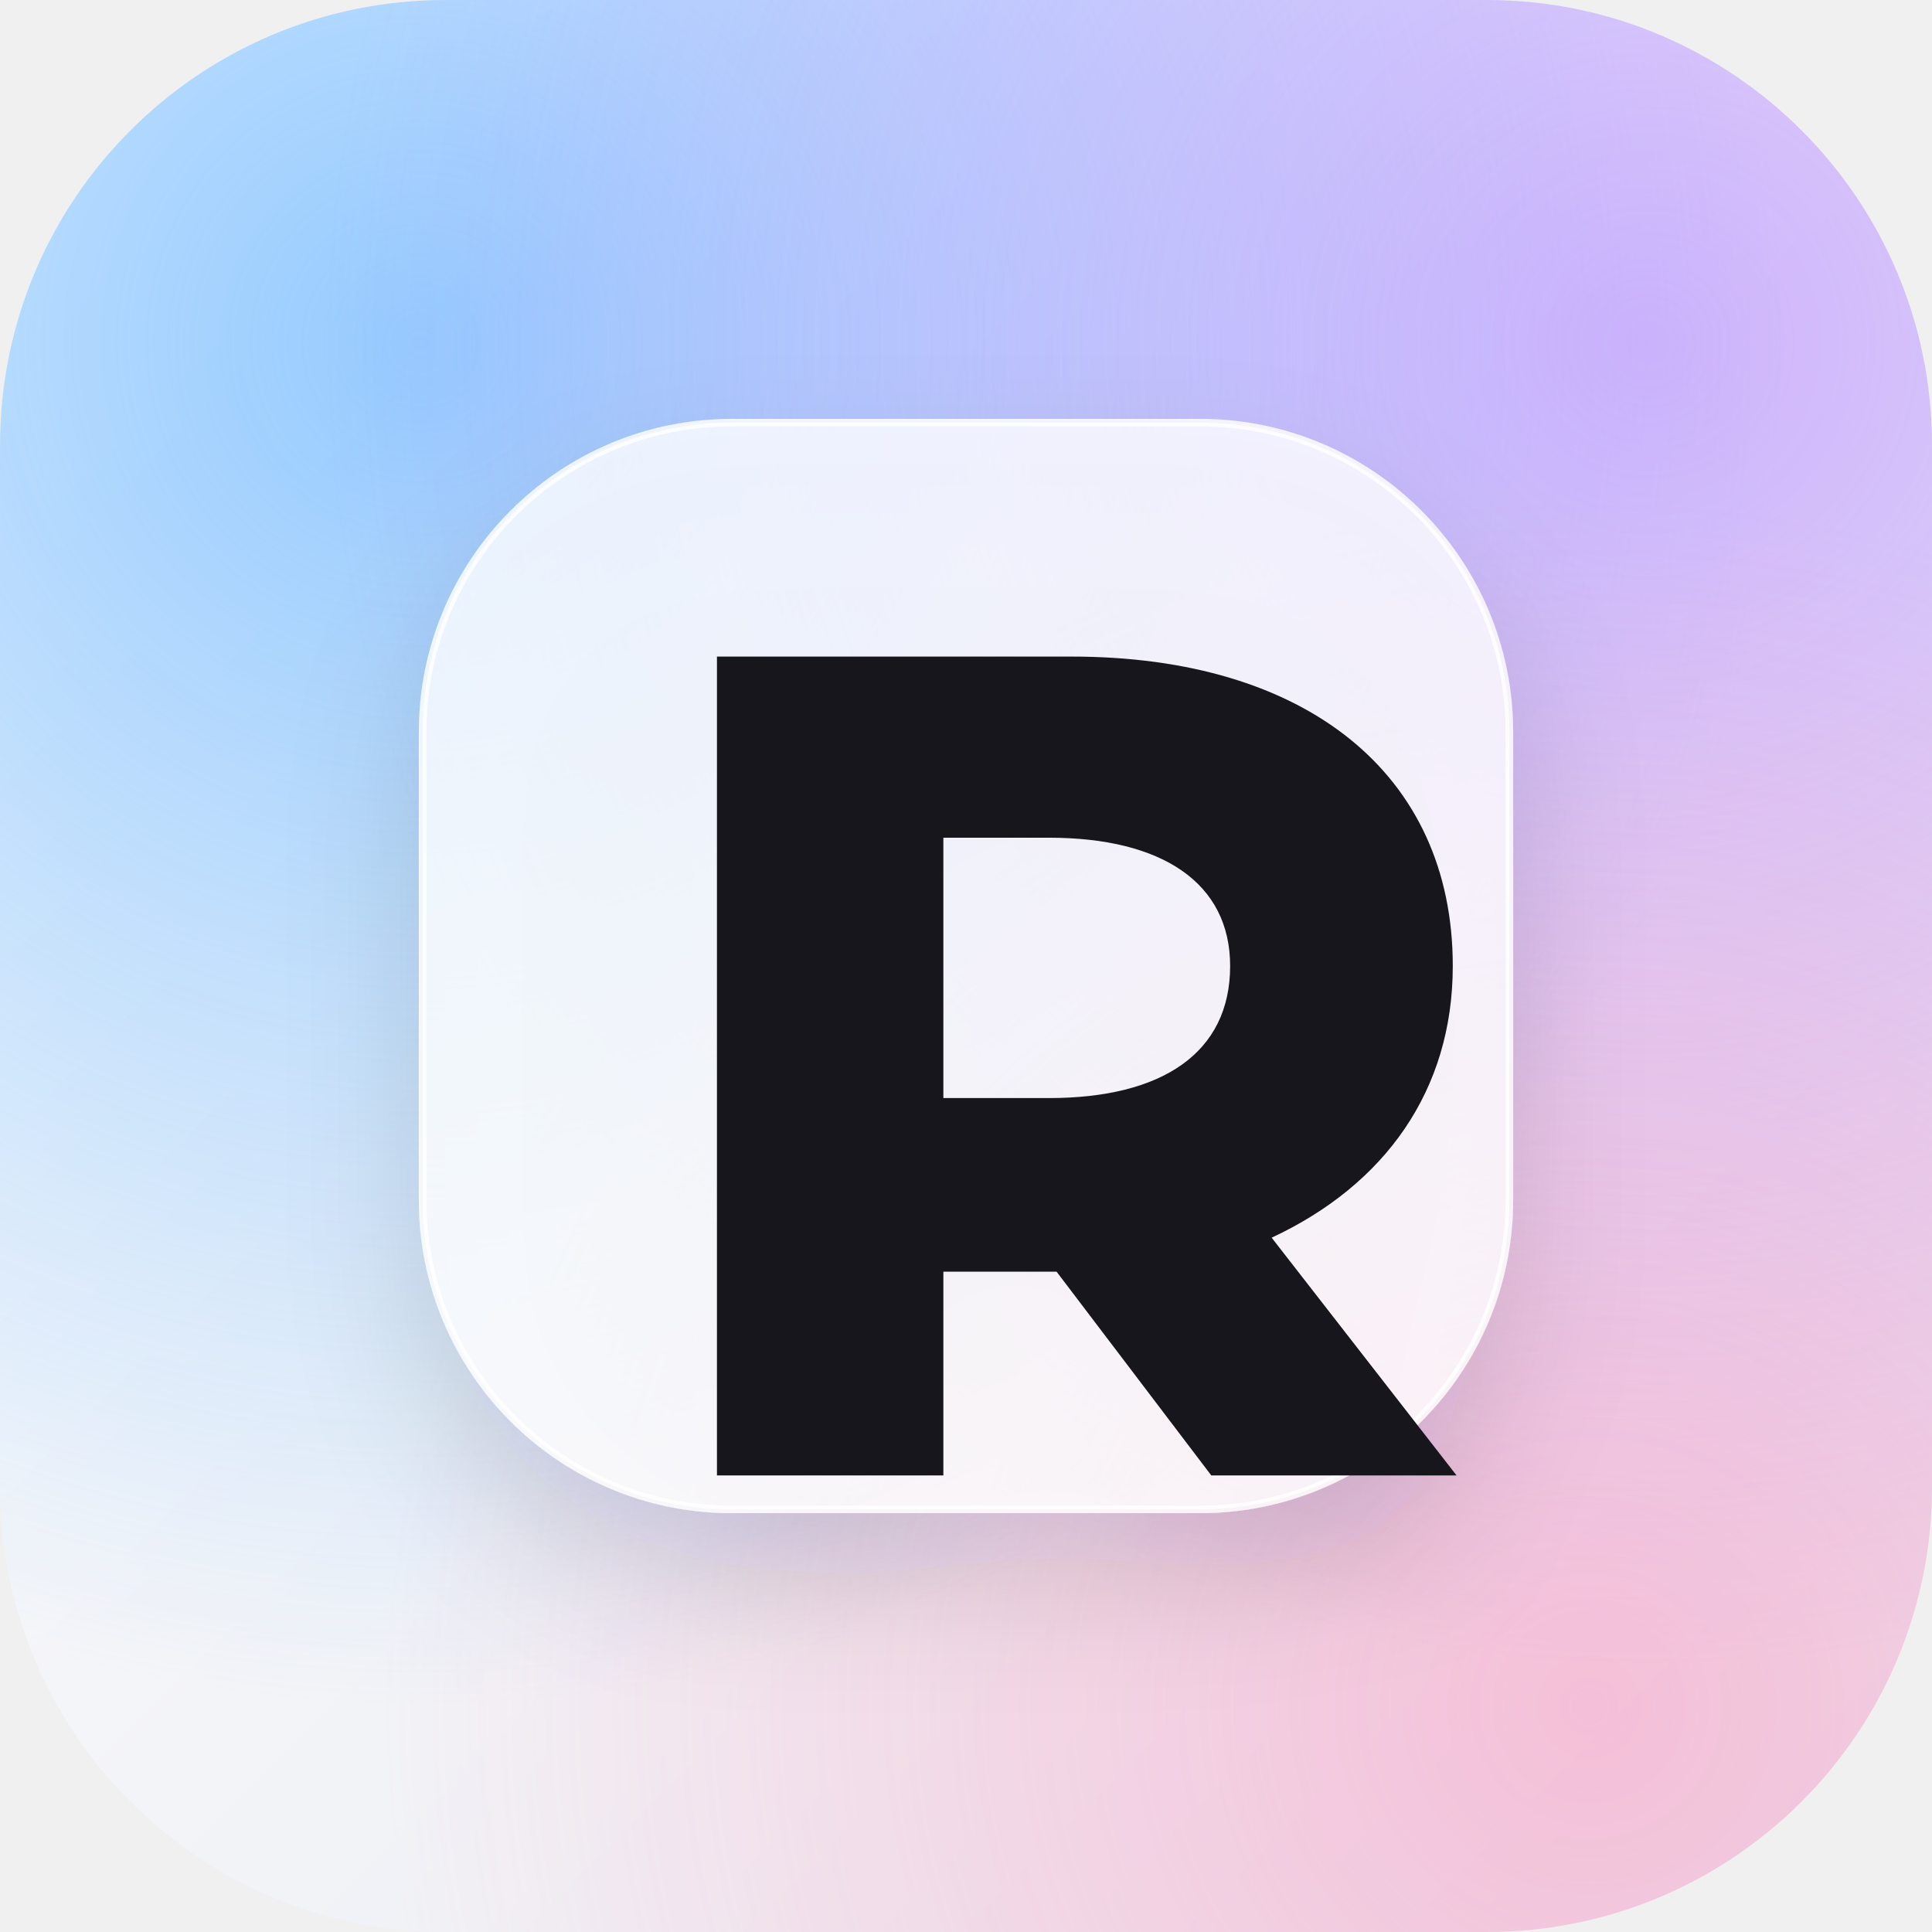
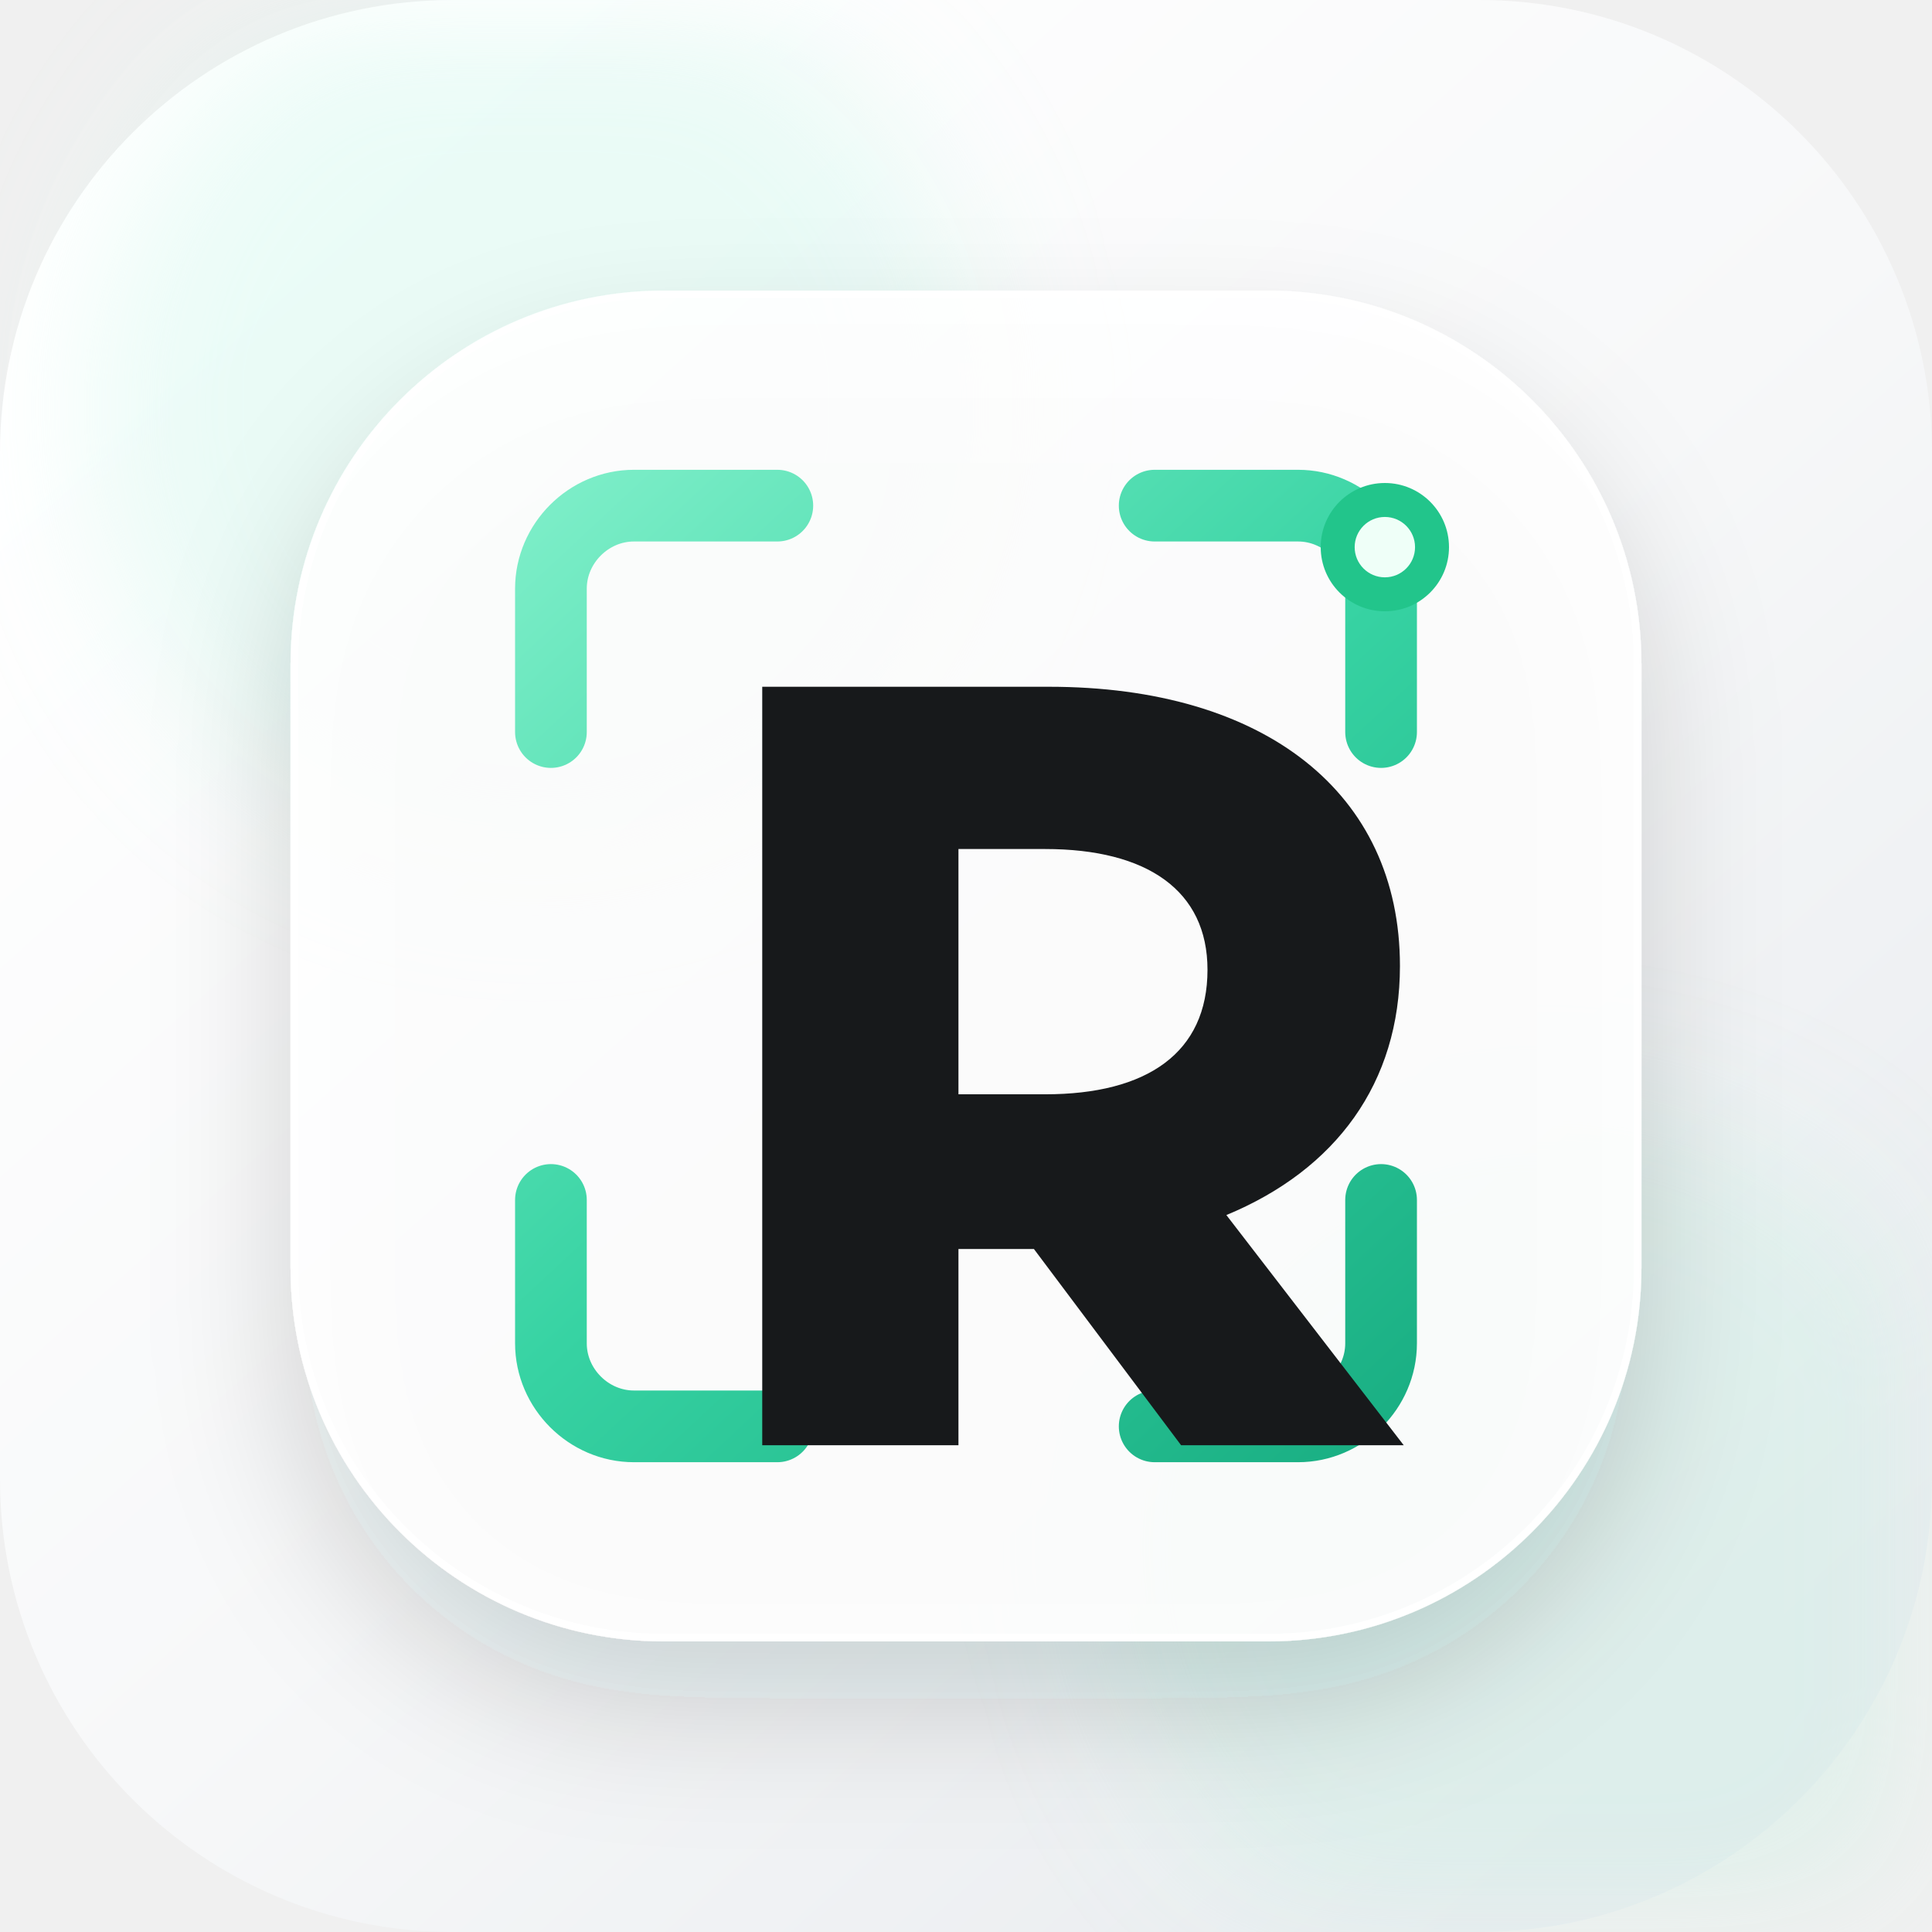
<svg xmlns="http://www.w3.org/2000/svg" viewBox="0 0 512 512">
  <defs>
-     <linearGradient id="bg" x1="0" y1="0" x2="1" y2="1">
-       <stop offset="0" stop-color="#ffffff" />
-       <stop offset="0.55" stop-color="#f2f3f7" />
-       <stop offset="1" stop-color="#e9ebf2" />
+     <linearGradient id="tile" x1="72" y1="54" x2="442" y2="468" gradientUnits="userSpaceOnUse">
+       <stop stop-color="#FFFFFF" />
+       <stop offset="0.52" stop-color="#F7F8F9" />
+       <stop offset="1" stop-color="#E9ECEF" />
    </linearGradient>
-     <radialGradient id="glowBlue" cx="22%" cy="18%" r="70%">
-       <stop offset="0" stop-color="#6db7ff" stop-opacity="0.72" />
-       <stop offset="1" stop-color="#6db7ff" stop-opacity="0" />
-     </radialGradient>
-     <radialGradient id="glowViolet" cx="85%" cy="18%" r="68%">
-       <stop offset="0" stop-color="#b385ff" stop-opacity="0.58" />
-       <stop offset="1" stop-color="#b385ff" stop-opacity="0" />
-     </radialGradient>
-     <radialGradient id="glowPink" cx="82%" cy="88%" r="62%">
-       <stop offset="0" stop-color="#ff7fb2" stop-opacity="0.42" />
-       <stop offset="1" stop-color="#ff7fb2" stop-opacity="0" />
-     </radialGradient>
-     <filter id="shadow" x="-30%" y="-30%" width="160%" height="160%">
-       <feDropShadow dx="0" dy="18" stdDeviation="18" flood-color="#111827" flood-opacity="0.16" />
+     <linearGradient id="mint" x1="120" y1="110" x2="392" y2="402" gradientUnits="userSpaceOnUse">
+       <stop stop-color="#8AF3CF" />
+       <stop offset="0.5" stop-color="#37D3A3" />
+       <stop offset="1" stop-color="#14A87D" />
+     </linearGradient>
+     <filter id="softShadow" x="-30%" y="-30%" width="160%" height="170%">
+       <feDropShadow dx="0" dy="18" stdDeviation="18" flood-color="#17221E" flood-opacity="0.18" />
+     </filter>
+     <filter id="innerGlow" x="-20%" y="-20%" width="140%" height="140%">
+       <feGaussianBlur stdDeviation="18" result="blur" />
    </filter>
  </defs>
-   <rect width="512" height="512" rx="118" fill="url(#bg)" />
-   <rect width="512" height="512" rx="118" fill="url(#glowBlue)" />
-   <rect width="512" height="512" rx="118" fill="url(#glowViolet)" />
-   <rect width="512" height="512" rx="118" fill="url(#glowPink)" />
-   <g filter="url(#shadow)">
-     <rect x="112" y="112" width="288" height="288" rx="82" fill="#ffffff" fill-opacity="0.78" stroke="#ffffff" stroke-opacity="0.82" stroke-width="2" />
-     <path d="M190 174h94c62 0 101 31 101 82 0 33-18 58-48 72l49 63h-65l-41-54h-30v54h-60V174Zm60 48v69h28c30 0 48-12 48-35 0-22-18-34-48-34h-28Z" fill="#16171a" />
+   <rect width="512" height="512" rx="120" fill="url(#tile)" />
+   <circle cx="142" cy="108" r="118" fill="#CFF9EB" fill-opacity="0.42" filter="url(#innerGlow)" />
+   <circle cx="410" cy="410" r="118" fill="#BFF2E1" fill-opacity="0.30" filter="url(#innerGlow)" />
+   <g filter="url(#softShadow)">
+     <rect x="78" y="78" width="356" height="356" rx="98" fill="#FFFFFF" fill-opacity="0.88" stroke="#FFFFFF" stroke-width="2" />
  </g>
+   <g fill="none" stroke="url(#mint)" stroke-width="19" stroke-linecap="round">
+     <path d="M146 194v-38c0-12 10-22 22-22h38" />
+     <path d="M306 134h38c12 0 22 10 22 22v38" />
+     <path d="M366 318v38c0 12-10 22-22 22h-38" />
+     <path d="M206 378h-38c-12 0-22-10-22-22v-38" />
+   </g>
+   <path d="M202 182h76c57 0 93 28 93 74 0 31-17 54-46 66l47 61h-59l-39-52h-20v52h-52V182Zm52 43v65h23c27 0 43-11 43-33 0-21-16-32-43-32h-23Z" fill="#17191B" />
+   <circle cx="367" cy="145" r="17" fill="#22C58B" />
+   <circle cx="367" cy="145" r="8" fill="#EFFFF8" />
</svg>
